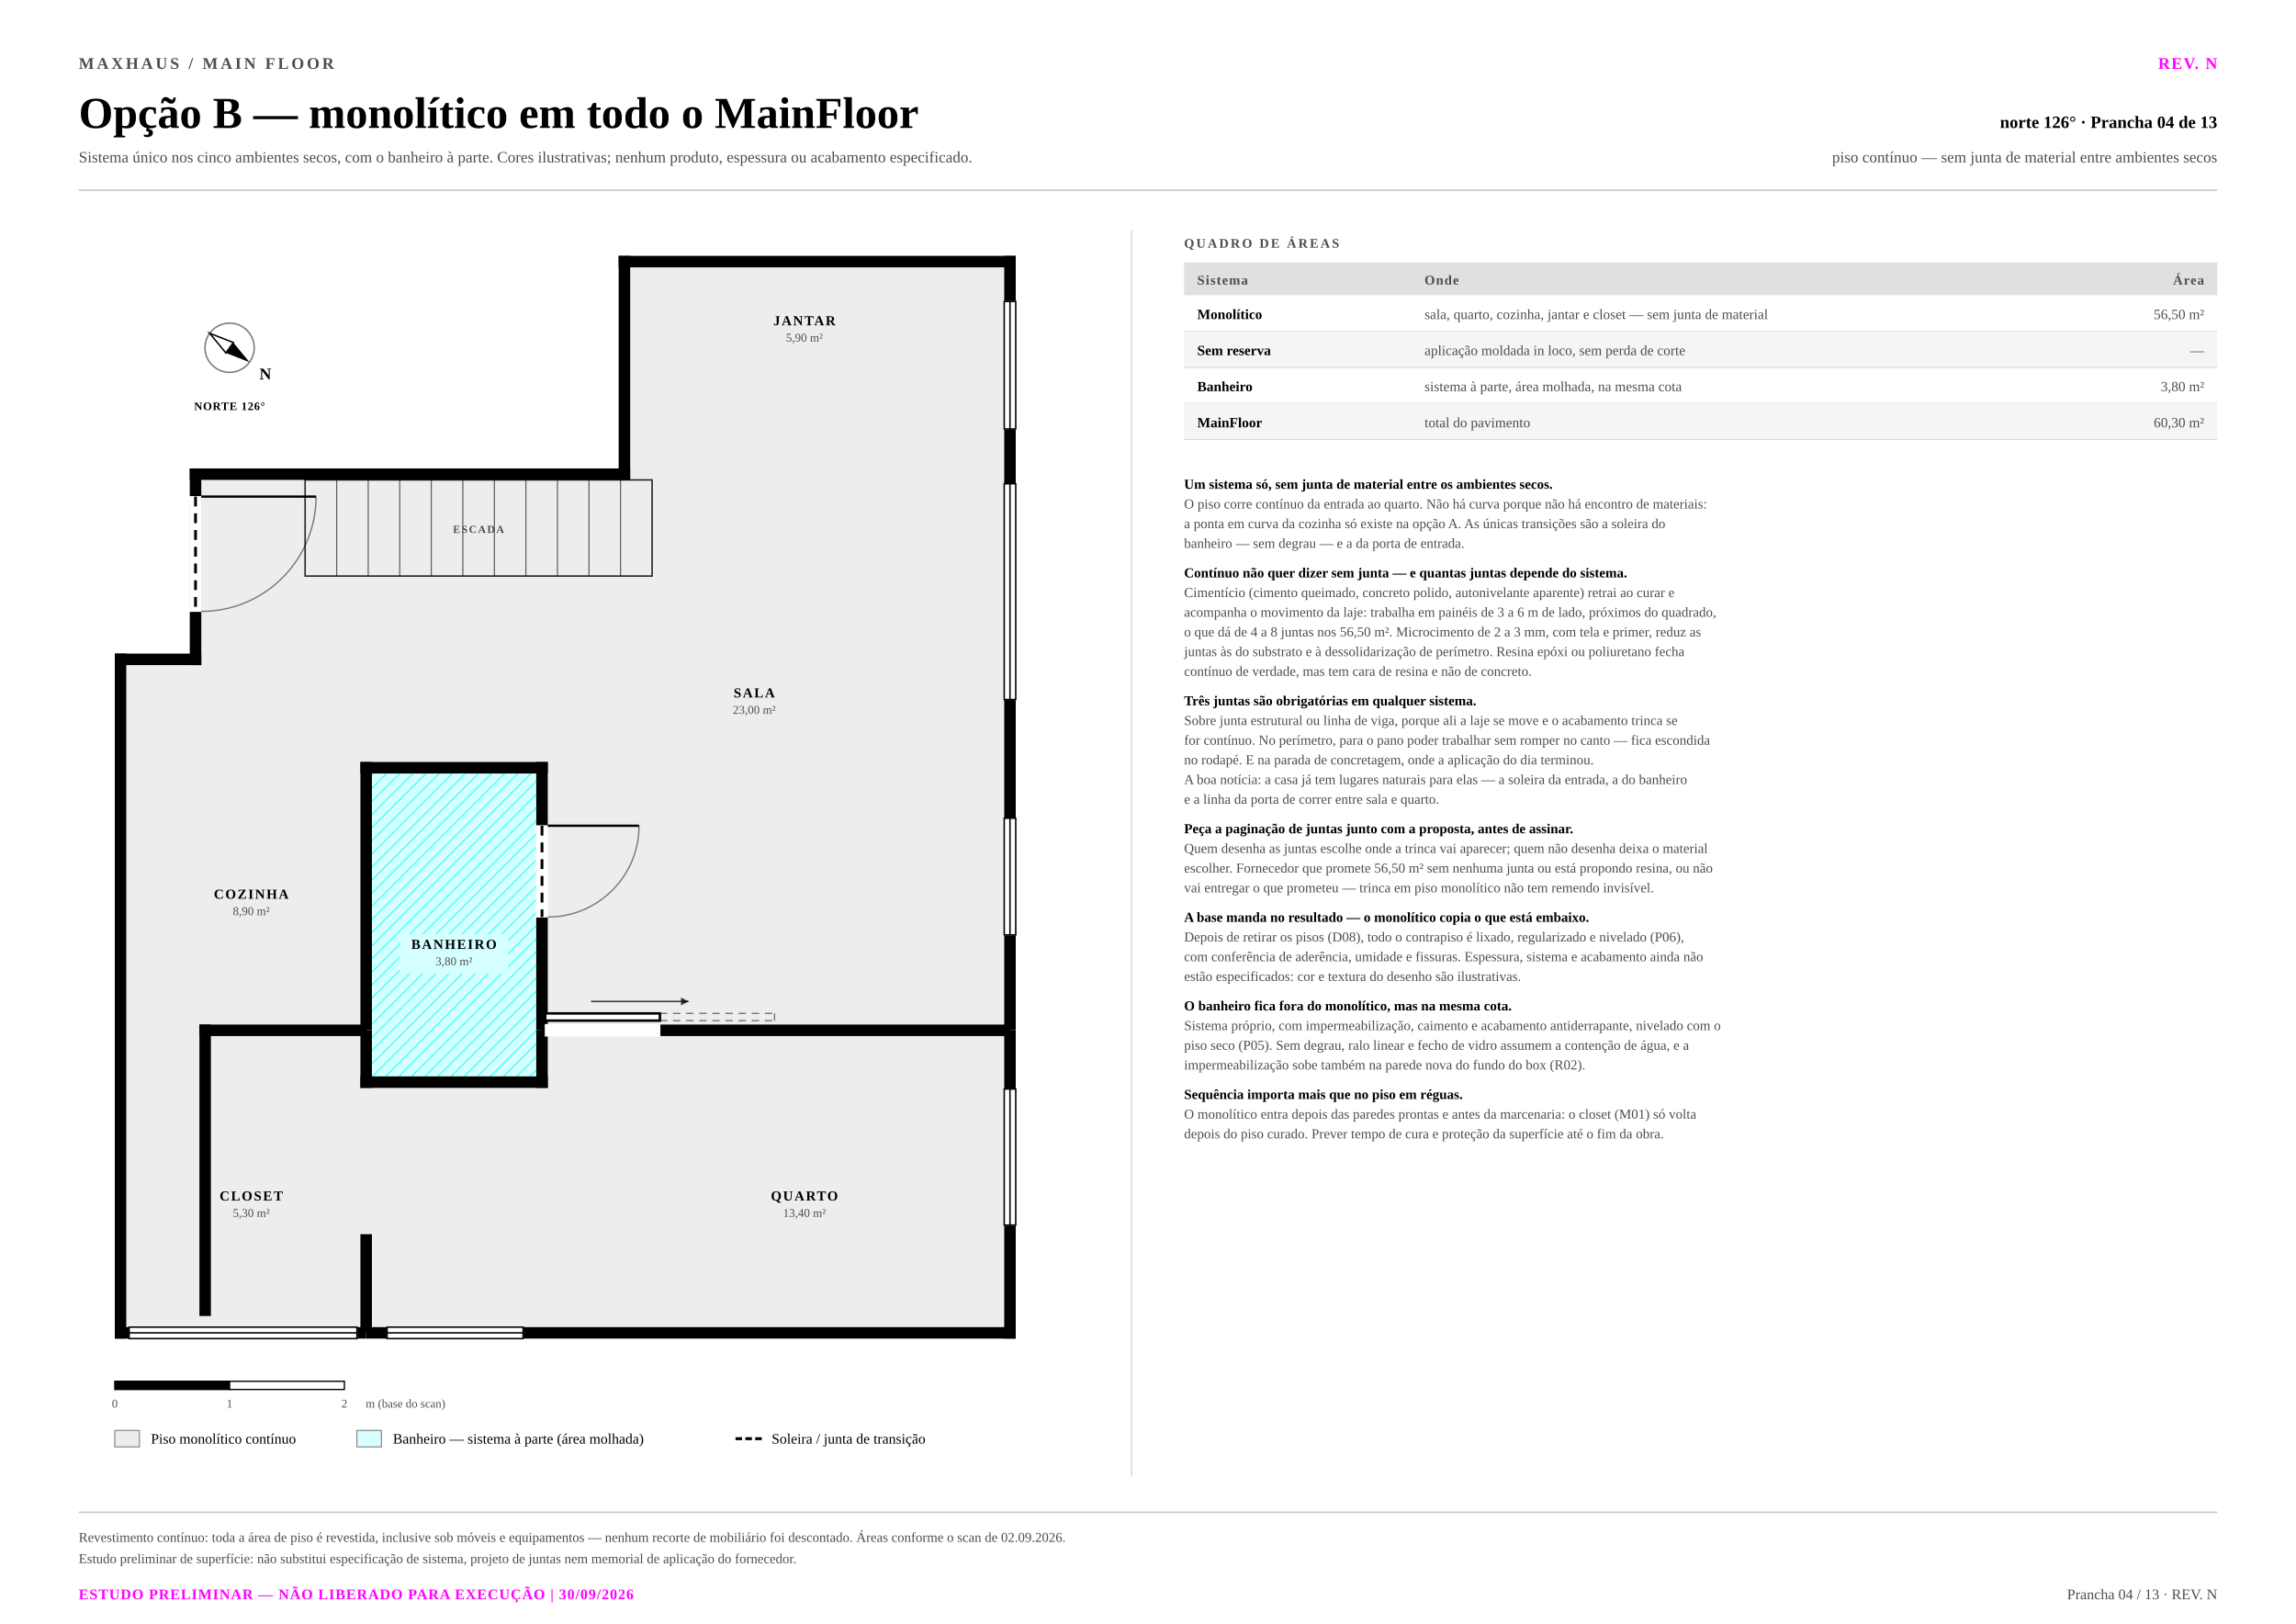
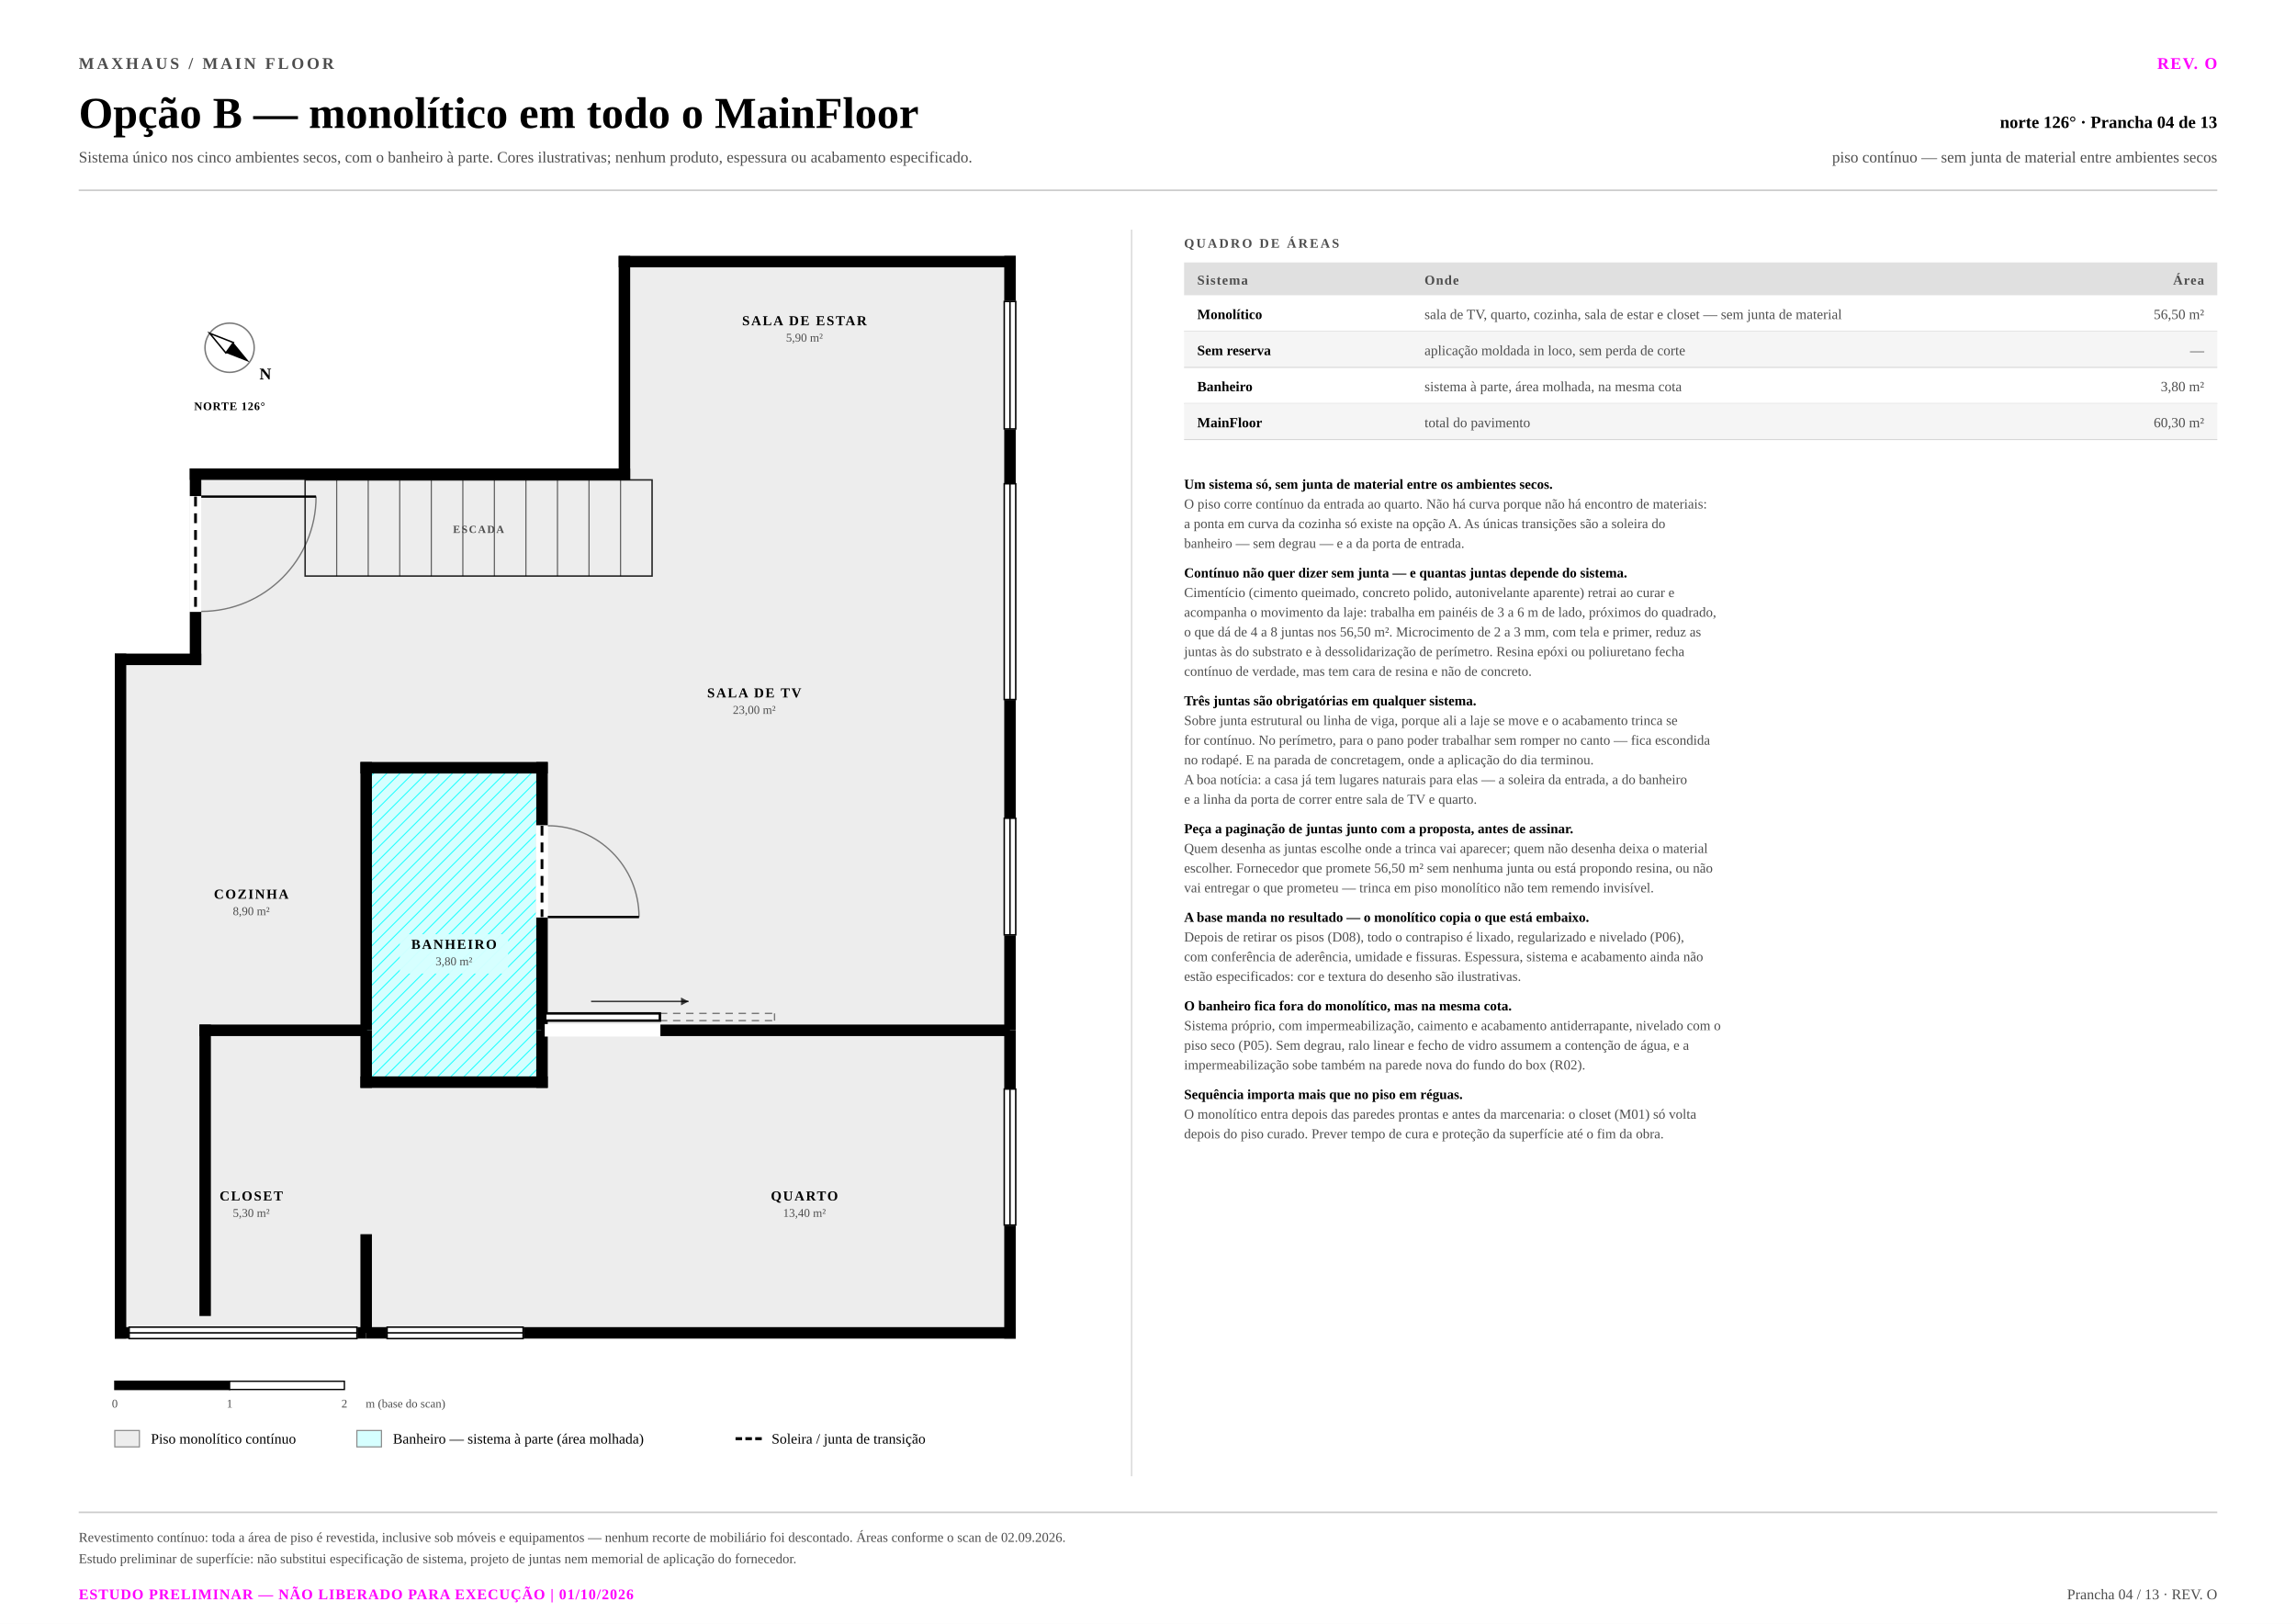
<svg xmlns="http://www.w3.org/2000/svg" viewBox="0 0 1400 990" width="1400" height="990">
  <rect x="0.00" y="0.00" width="1400.00" height="990.00" fill="#ffffff" />
  <text x="48.0" y="42.0" font-family="'Tiempos Text', 'Source Serif 4', Georgia, 'Times New Roman', Times, serif" font-size="10.0" fill="#4d4d4d" font-weight="bold" text-anchor="start" letter-spacing="1.60">MAXHAUS / MAIN FLOOR</text>
  <text x="48.0" y="78.0" font-family="'Tiempos Text', 'Source Serif 4', Georgia, 'Times New Roman', Times, serif" font-size="27.0" fill="#000000" font-weight="bold" text-anchor="start">Opção B — monolítico em todo o MainFloor</text>
  <text x="48.0" y="99.0" font-family="'Tiempos Text', 'Source Serif 4', Georgia, 'Times New Roman', Times, serif" font-size="9.6" fill="#4d4d4d" font-weight="normal" text-anchor="start">Sistema único nos cinco ambientes secos, com o banheiro à parte. Cores ilustrativas; nenhum produto, espessura ou acabamento especificado.</text>
-   <text x="1352.0" y="42.0" font-family="'Tiempos Text', 'Source Serif 4', Georgia, 'Times New Roman', Times, serif" font-size="10.0" fill="#ff00ff" font-weight="bold" text-anchor="end" letter-spacing="0.80">REV. N</text>
+   <text x="1352.0" y="42.0" font-family="'Tiempos Text', 'Source Serif 4', Georgia, 'Times New Roman', Times, serif" font-size="10.0" fill="#ff00ff" font-weight="bold" text-anchor="end" letter-spacing="0.80">REV. O</text>
  <text x="1352.0" y="78.0" font-family="'Tiempos Text', 'Source Serif 4', Georgia, 'Times New Roman', Times, serif" font-size="10.5" fill="#000000" font-weight="bold" text-anchor="end">norte 126°  ·  Prancha 04 de 13</text>
  <text x="1352.0" y="99.0" font-family="'Tiempos Text', 'Source Serif 4', Georgia, 'Times New Roman', Times, serif" font-size="9.6" fill="#4d4d4d" font-weight="normal" text-anchor="end">piso contínuo — sem junta de material entre ambientes secos</text>
  <line x1="48.00" y1="116.00" x2="1352.00" y2="116.00" stroke="#cccccc" stroke-width="1.00" />
  <path d="M380.75 159.56 L615.77 159.56 L615.77 812.64 L73.53 812.64 L73.53 401.94 L119.21 401.94 L119.21 289.10 L380.75 289.10 Z" fill="#ededed" />
  <path d="M223.31 468.01 L330.47 468.01 L330.47 659.80 L223.31 659.80 Z" fill="#d6ffff" />
  <line x1="223.31" y1="476.01" x2="231.31" y2="468.01" stroke="#00ffff" stroke-width="0.60" opacity="0.85" />
  <line x1="223.31" y1="484.01" x2="239.31" y2="468.01" stroke="#00ffff" stroke-width="0.60" opacity="0.85" />
  <line x1="223.31" y1="492.01" x2="247.31" y2="468.01" stroke="#00ffff" stroke-width="0.60" opacity="0.85" />
  <line x1="223.31" y1="500.01" x2="255.31" y2="468.01" stroke="#00ffff" stroke-width="0.60" opacity="0.85" />
  <line x1="223.31" y1="508.01" x2="263.31" y2="468.01" stroke="#00ffff" stroke-width="0.60" opacity="0.85" />
  <line x1="223.31" y1="516.01" x2="271.31" y2="468.01" stroke="#00ffff" stroke-width="0.60" opacity="0.85" />
  <line x1="223.31" y1="524.01" x2="279.31" y2="468.01" stroke="#00ffff" stroke-width="0.60" opacity="0.85" />
  <line x1="223.31" y1="532.01" x2="287.31" y2="468.01" stroke="#00ffff" stroke-width="0.60" opacity="0.85" />
  <line x1="223.31" y1="540.01" x2="295.31" y2="468.01" stroke="#00ffff" stroke-width="0.60" opacity="0.85" />
  <line x1="223.31" y1="548.01" x2="303.31" y2="468.01" stroke="#00ffff" stroke-width="0.60" opacity="0.85" />
  <line x1="223.31" y1="556.01" x2="311.31" y2="468.01" stroke="#00ffff" stroke-width="0.60" opacity="0.85" />
  <line x1="223.31" y1="564.01" x2="319.31" y2="468.01" stroke="#00ffff" stroke-width="0.60" opacity="0.85" />
  <line x1="223.31" y1="572.01" x2="327.31" y2="468.01" stroke="#00ffff" stroke-width="0.60" opacity="0.85" />
  <line x1="223.31" y1="580.01" x2="330.47" y2="472.85" stroke="#00ffff" stroke-width="0.60" opacity="0.85" />
  <line x1="223.31" y1="588.01" x2="330.47" y2="480.85" stroke="#00ffff" stroke-width="0.60" opacity="0.85" />
  <line x1="223.31" y1="596.01" x2="330.47" y2="488.85" stroke="#00ffff" stroke-width="0.60" opacity="0.85" />
  <line x1="223.31" y1="604.01" x2="330.47" y2="496.85" stroke="#00ffff" stroke-width="0.60" opacity="0.85" />
  <line x1="223.31" y1="612.01" x2="330.47" y2="504.85" stroke="#00ffff" stroke-width="0.60" opacity="0.85" />
  <line x1="223.31" y1="620.01" x2="330.47" y2="512.85" stroke="#00ffff" stroke-width="0.60" opacity="0.85" />
  <line x1="223.31" y1="628.01" x2="330.47" y2="520.85" stroke="#00ffff" stroke-width="0.60" opacity="0.85" />
  <line x1="223.31" y1="636.01" x2="330.47" y2="528.85" stroke="#00ffff" stroke-width="0.60" opacity="0.85" />
  <line x1="223.31" y1="644.01" x2="330.47" y2="536.85" stroke="#00ffff" stroke-width="0.60" opacity="0.85" />
  <line x1="223.31" y1="652.01" x2="330.47" y2="544.85" stroke="#00ffff" stroke-width="0.60" opacity="0.85" />
  <line x1="223.52" y1="659.80" x2="330.47" y2="552.85" stroke="#00ffff" stroke-width="0.60" opacity="0.85" />
  <line x1="231.52" y1="659.80" x2="330.47" y2="560.85" stroke="#00ffff" stroke-width="0.60" opacity="0.85" />
  <line x1="239.52" y1="659.80" x2="330.47" y2="568.85" stroke="#00ffff" stroke-width="0.60" opacity="0.85" />
  <line x1="247.52" y1="659.80" x2="330.47" y2="576.85" stroke="#00ffff" stroke-width="0.60" opacity="0.85" />
  <line x1="255.52" y1="659.80" x2="330.47" y2="584.85" stroke="#00ffff" stroke-width="0.60" opacity="0.85" />
  <line x1="263.52" y1="659.80" x2="330.47" y2="592.85" stroke="#00ffff" stroke-width="0.60" opacity="0.85" />
  <line x1="271.52" y1="659.80" x2="330.47" y2="600.85" stroke="#00ffff" stroke-width="0.60" opacity="0.85" />
  <line x1="279.52" y1="659.80" x2="330.47" y2="608.85" stroke="#00ffff" stroke-width="0.60" opacity="0.85" />
  <line x1="287.52" y1="659.80" x2="330.47" y2="616.85" stroke="#00ffff" stroke-width="0.60" opacity="0.85" />
  <line x1="295.52" y1="659.80" x2="330.47" y2="624.85" stroke="#00ffff" stroke-width="0.60" opacity="0.85" />
  <line x1="303.52" y1="659.80" x2="330.47" y2="632.85" stroke="#00ffff" stroke-width="0.60" opacity="0.85" />
  <line x1="311.52" y1="659.80" x2="330.47" y2="640.85" stroke="#00ffff" stroke-width="0.60" opacity="0.85" />
  <line x1="319.52" y1="659.80" x2="330.47" y2="648.85" stroke="#00ffff" stroke-width="0.60" opacity="0.85" />
  <line x1="327.52" y1="659.80" x2="330.47" y2="656.85" stroke="#00ffff" stroke-width="0.60" opacity="0.85" />
  <path d="M223.31 468.01 L330.47 468.01 L330.47 659.80 L223.31 659.80 Z" fill="none" stroke="#000000" stroke-width="1.00" />
  <rect x="377.24" y="156.00" width="242.10" height="6.99" fill="#000000" />
  <rect x="115.72" y="285.59" width="268.53" height="6.99" fill="#000000" />
  <rect x="115.72" y="285.59" width="7.01" height="119.89" fill="#000000" />
  <rect x="70.00" y="398.47" width="52.72" height="7.01" fill="#000000" />
  <rect x="121.60" y="624.63" width="101.66" height="7.01" fill="#000000" />
  <rect x="223.26" y="809.09" width="396.08" height="6.99" fill="#000000" />
  <rect x="219.77" y="628.12" width="7.01" height="35.11" fill="#000000" />
  <rect x="219.77" y="464.56" width="7.01" height="163.56" fill="#000000" />
  <rect x="330.48" y="624.63" width="285.35" height="7.01" fill="#000000" />
  <rect x="326.99" y="464.56" width="7.01" height="163.56" fill="#000000" />
  <rect x="612.34" y="628.12" width="7.01" height="187.95" fill="#000000" />
  <rect x="121.60" y="624.63" width="6.99" height="177.68" fill="#000000" />
  <rect x="70.00" y="809.09" width="153.26" height="6.99" fill="#000000" />
  <rect x="219.77" y="752.43" width="7.01" height="60.16" fill="#000000" />
  <rect x="377.24" y="156.00" width="7.01" height="136.58" fill="#000000" />
  <rect x="326.99" y="628.12" width="7.01" height="35.11" fill="#000000" />
  <rect x="612.34" y="156.00" width="7.01" height="472.12" fill="#000000" />
  <rect x="70.00" y="398.47" width="6.99" height="417.61" fill="#000000" />
  <rect x="219.77" y="464.56" width="114.23" height="7.01" fill="#000000" />
  <rect x="219.77" y="656.23" width="114.23" height="7.01" fill="#000000" />
  <rect x="612.04" y="183.48" width="7.61" height="78.33" fill="#ffffff" />
  <rect x="612.34" y="183.78" width="7.01" height="77.73" fill="none" stroke="#000000" stroke-width="0.90" />
  <line x1="615.84" y1="183.78" x2="615.84" y2="261.51" stroke="#000000" stroke-width="0.90" />
  <rect x="612.04" y="294.63" width="7.61" height="132.14" fill="#ffffff" />
  <rect x="612.34" y="294.93" width="7.01" height="131.54" fill="none" stroke="#000000" stroke-width="0.90" />
  <line x1="615.84" y1="294.93" x2="615.84" y2="426.46" stroke="#000000" stroke-width="0.90" />
  <rect x="612.04" y="498.53" width="7.61" height="71.73" fill="#ffffff" />
  <rect x="612.34" y="498.83" width="7.01" height="71.13" fill="none" stroke="#000000" stroke-width="0.90" />
  <line x1="615.84" y1="498.83" x2="615.84" y2="569.96" stroke="#000000" stroke-width="0.90" />
  <rect x="612.04" y="663.64" width="7.61" height="83.54" fill="#ffffff" />
  <rect x="612.34" y="663.94" width="7.01" height="82.94" fill="none" stroke="#000000" stroke-width="0.90" />
  <line x1="615.84" y1="663.94" x2="615.84" y2="746.88" stroke="#000000" stroke-width="0.90" />
  <rect x="78.44" y="808.79" width="139.50" height="7.59" fill="#ffffff" />
  <rect x="78.74" y="809.09" width="138.90" height="6.99" fill="none" stroke="#000000" stroke-width="0.90" />
  <line x1="78.74" y1="812.58" x2="217.63" y2="812.58" stroke="#000000" stroke-width="0.90" />
  <rect x="235.73" y="808.79" width="83.54" height="7.59" fill="#ffffff" />
  <rect x="236.03" y="809.09" width="82.94" height="6.99" fill="none" stroke="#000000" stroke-width="0.90" />
  <line x1="236.03" y1="812.58" x2="318.97" y2="812.58" stroke="#000000" stroke-width="0.90" />
  <rect x="115.42" y="302.45" width="7.61" height="70.60" fill="#ffffff" />
  <line x1="122.72" y1="302.75" x2="192.72" y2="302.75" stroke="#000000" stroke-width="1.40" />
  <path d="M 192.72 302.75 A 70.00 70.00 0 0 1 122.72 372.75" fill="none" stroke="#000000" stroke-width="0.8" opacity="0.5" />
  <rect x="326.69" y="503.12" width="7.61" height="56.25" fill="#ffffff" />
-   <line x1="333.99" y1="503.42" x2="389.65" y2="503.42" stroke="#000000" stroke-width="1.40" />
-   <path d="M 389.65 503.42 A 55.65 55.65 0 0 1 333.99 559.07" fill="none" stroke="#000000" stroke-width="0.8" opacity="0.5" />
+   <line x1="333.99" y1="559.07" x2="389.65" y2="559.07" stroke="#000000" stroke-width="1.40" />
+   <path d="M 389.65 559.07 A 55.65 55.65 0 0 0 333.99 503.42" fill="none" stroke="#000000" stroke-width="0.8" opacity="0.5" />
  <rect x="332.16" y="624.33" width="70.51" height="7.61" fill="#ffffff" />
  <line x1="402.37" y1="617.83" x2="406.87" y2="617.83" stroke="#000000" stroke-width="0.80" opacity="0.50" />
  <line x1="410.37" y1="617.83" x2="414.87" y2="617.83" stroke="#000000" stroke-width="0.80" opacity="0.50" />
  <line x1="418.37" y1="617.83" x2="422.87" y2="617.83" stroke="#000000" stroke-width="0.80" opacity="0.50" />
  <line x1="426.37" y1="617.83" x2="430.87" y2="617.83" stroke="#000000" stroke-width="0.80" opacity="0.50" />
  <line x1="434.37" y1="617.83" x2="438.87" y2="617.83" stroke="#000000" stroke-width="0.80" opacity="0.50" />
  <line x1="442.37" y1="617.83" x2="446.87" y2="617.83" stroke="#000000" stroke-width="0.80" opacity="0.50" />
  <line x1="450.37" y1="617.83" x2="454.87" y2="617.83" stroke="#000000" stroke-width="0.80" opacity="0.50" />
  <line x1="458.37" y1="617.83" x2="462.87" y2="617.83" stroke="#000000" stroke-width="0.80" opacity="0.50" />
  <line x1="466.37" y1="617.83" x2="470.87" y2="617.83" stroke="#000000" stroke-width="0.80" opacity="0.50" />
  <line x1="402.37" y1="622.23" x2="406.87" y2="622.23" stroke="#000000" stroke-width="0.80" opacity="0.50" />
  <line x1="410.37" y1="622.23" x2="414.87" y2="622.23" stroke="#000000" stroke-width="0.80" opacity="0.50" />
  <line x1="418.37" y1="622.23" x2="422.87" y2="622.23" stroke="#000000" stroke-width="0.80" opacity="0.50" />
  <line x1="426.37" y1="622.23" x2="430.87" y2="622.23" stroke="#000000" stroke-width="0.80" opacity="0.50" />
  <line x1="434.37" y1="622.23" x2="438.87" y2="622.23" stroke="#000000" stroke-width="0.80" opacity="0.50" />
  <line x1="442.37" y1="622.23" x2="446.87" y2="622.23" stroke="#000000" stroke-width="0.80" opacity="0.50" />
  <line x1="450.37" y1="622.23" x2="454.87" y2="622.23" stroke="#000000" stroke-width="0.80" opacity="0.50" />
  <line x1="458.37" y1="622.23" x2="462.87" y2="622.23" stroke="#000000" stroke-width="0.80" opacity="0.50" />
  <line x1="466.37" y1="622.23" x2="470.87" y2="622.23" stroke="#000000" stroke-width="0.80" opacity="0.50" />
  <line x1="402.37" y1="617.83" x2="402.37" y2="622.23" stroke="#000000" stroke-width="0.80" opacity="0.50" />
  <line x1="472.28" y1="617.83" x2="472.28" y2="622.23" stroke="#000000" stroke-width="0.80" opacity="0.50" />
  <rect x="332.46" y="617.83" width="69.91" height="4.40" fill="#ffffff" stroke="#000000" stroke-width="1.50" />
  <line x1="360.42" y1="610.53" x2="419.85" y2="610.53" stroke="#000000" stroke-width="0.90" opacity="0.75" />
  <path d="M 419.85 610.53 L 415.25 608.13 L 415.25 612.93 Z" fill="#000000" opacity="0.75" />
  <rect x="186.05" y="292.58" width="211.56" height="58.61" fill="none" stroke="#000000" stroke-width="0.90" opacity="0.85" />
  <line x1="205.29" y1="292.58" x2="205.29" y2="351.19" stroke="#000000" stroke-width="0.70" opacity="0.60" />
  <line x1="224.52" y1="292.58" x2="224.52" y2="351.19" stroke="#000000" stroke-width="0.70" opacity="0.60" />
  <line x1="243.75" y1="292.58" x2="243.75" y2="351.19" stroke="#000000" stroke-width="0.70" opacity="0.60" />
  <line x1="262.99" y1="292.58" x2="262.99" y2="351.19" stroke="#000000" stroke-width="0.70" opacity="0.60" />
  <line x1="282.22" y1="292.58" x2="282.22" y2="351.19" stroke="#000000" stroke-width="0.70" opacity="0.60" />
  <line x1="301.45" y1="292.58" x2="301.45" y2="351.19" stroke="#000000" stroke-width="0.70" opacity="0.60" />
  <line x1="320.68" y1="292.58" x2="320.68" y2="351.19" stroke="#000000" stroke-width="0.70" opacity="0.60" />
  <line x1="339.92" y1="292.58" x2="339.92" y2="351.19" stroke="#000000" stroke-width="0.70" opacity="0.60" />
  <line x1="359.15" y1="292.58" x2="359.15" y2="351.19" stroke="#000000" stroke-width="0.70" opacity="0.60" />
  <line x1="378.38" y1="292.58" x2="378.38" y2="351.19" stroke="#000000" stroke-width="0.70" opacity="0.60" />
  <text x="291.8" y="324.9" font-family="'Tiempos Text', 'Source Serif 4', Georgia, 'Times New Roman', Times, serif" font-size="6.6" fill="#4d4d4d" font-weight="bold" text-anchor="middle" letter-spacing="0.80">ESCADA</text>
  <circle cx="140.00" cy="212.00" r="15.00" fill="none" stroke="#4d4d4d" stroke-width="0.90" opacity="0.75" />
  <path d="M 152.14 220.82 L 137.71 215.16 L 142.29 208.84 Z" fill="#000000" />
  <path d="M 127.86 203.18 L 137.71 215.16 L 142.29 208.84 Z" fill="#ffffff" stroke="#000000" stroke-width="0.9" />
  <text x="161.8" y="231.3" font-family="'Tiempos Text', 'Source Serif 4', Georgia, 'Times New Roman', Times, serif" font-size="10.0" fill="#000000" font-weight="bold" text-anchor="middle" letter-spacing="0.60">N</text>
  <text x="140.0" y="250.0" font-family="'Tiempos Text', 'Source Serif 4', Georgia, 'Times New Roman', Times, serif" font-size="7.0" fill="#000000" font-weight="bold" text-anchor="middle" letter-spacing="0.40">NORTE 126°</text>
  <path d="M330.49 503.42 L330.49 559.07" fill="none" stroke="#ffffff" stroke-width="3.40" opacity="0.90" />
  <line x1="330.49" y1="503.42" x2="330.49" y2="509.42" stroke="#000000" stroke-width="1.70" stroke-linecap="butt" />
  <line x1="330.49" y1="513.62" x2="330.49" y2="519.62" stroke="#000000" stroke-width="1.70" stroke-linecap="butt" />
  <line x1="330.49" y1="523.82" x2="330.49" y2="529.82" stroke="#000000" stroke-width="1.70" stroke-linecap="butt" />
  <line x1="330.49" y1="534.02" x2="330.49" y2="540.02" stroke="#000000" stroke-width="1.70" stroke-linecap="butt" />
  <line x1="330.49" y1="544.22" x2="330.49" y2="550.22" stroke="#000000" stroke-width="1.70" stroke-linecap="butt" />
  <line x1="330.49" y1="554.42" x2="330.49" y2="559.07" stroke="#000000" stroke-width="1.70" stroke-linecap="butt" />
  <path d="M119.22 302.75 L119.22 372.75" fill="none" stroke="#ffffff" stroke-width="3.40" opacity="0.90" />
  <line x1="119.22" y1="302.75" x2="119.22" y2="308.75" stroke="#000000" stroke-width="1.70" stroke-linecap="butt" />
  <line x1="119.22" y1="312.95" x2="119.22" y2="318.95" stroke="#000000" stroke-width="1.70" stroke-linecap="butt" />
  <line x1="119.22" y1="323.15" x2="119.22" y2="329.15" stroke="#000000" stroke-width="1.70" stroke-linecap="butt" />
  <line x1="119.22" y1="333.35" x2="119.22" y2="339.35" stroke="#000000" stroke-width="1.70" stroke-linecap="butt" />
  <line x1="119.22" y1="343.55" x2="119.22" y2="349.55" stroke="#000000" stroke-width="1.70" stroke-linecap="butt" />
  <line x1="119.22" y1="353.75" x2="119.22" y2="359.75" stroke="#000000" stroke-width="1.70" stroke-linecap="butt" />
  <line x1="119.22" y1="363.95" x2="119.22" y2="369.95" stroke="#000000" stroke-width="1.70" stroke-linecap="butt" />
  <rect x="243.81" y="569.54" width="66.00" height="24.00" fill="#d6ffff" opacity="0.95" />
-   <text x="490.5" y="198.3" font-family="'Tiempos Text', 'Source Serif 4', Georgia, 'Times New Roman', Times, serif" font-size="8.4" fill="#000000" font-weight="bold" text-anchor="middle" letter-spacing="0.90">JANTAR</text>
+   <text x="490.5" y="198.3" font-family="'Tiempos Text', 'Source Serif 4', Georgia, 'Times New Roman', Times, serif" font-size="8.4" fill="#000000" font-weight="bold" text-anchor="middle" letter-spacing="0.90">SALA DE ESTAR</text>
  <text x="490.5" y="208.3" font-family="'Tiempos Text', 'Source Serif 4', Georgia, 'Times New Roman', Times, serif" font-size="7.3" fill="#4d4d4d" font-weight="normal" text-anchor="middle">5,90 m²</text>
-   <text x="459.9" y="425.2" font-family="'Tiempos Text', 'Source Serif 4', Georgia, 'Times New Roman', Times, serif" font-size="8.4" fill="#000000" font-weight="bold" text-anchor="middle" letter-spacing="0.90">SALA</text>
+   <text x="459.9" y="425.2" font-family="'Tiempos Text', 'Source Serif 4', Georgia, 'Times New Roman', Times, serif" font-size="8.4" fill="#000000" font-weight="bold" text-anchor="middle" letter-spacing="0.90">SALA DE TV</text>
  <text x="459.9" y="435.2" font-family="'Tiempos Text', 'Source Serif 4', Georgia, 'Times New Roman', Times, serif" font-size="7.3" fill="#4d4d4d" font-weight="normal" text-anchor="middle">23,00 m²</text>
  <text x="153.2" y="547.9" font-family="'Tiempos Text', 'Source Serif 4', Georgia, 'Times New Roman', Times, serif" font-size="8.4" fill="#000000" font-weight="bold" text-anchor="middle" letter-spacing="0.90">COZINHA</text>
  <text x="153.2" y="557.9" font-family="'Tiempos Text', 'Source Serif 4', Georgia, 'Times New Roman', Times, serif" font-size="7.3" fill="#4d4d4d" font-weight="normal" text-anchor="middle">8,90 m²</text>
  <text x="153.2" y="731.9" font-family="'Tiempos Text', 'Source Serif 4', Georgia, 'Times New Roman', Times, serif" font-size="8.4" fill="#000000" font-weight="bold" text-anchor="middle" letter-spacing="0.90">CLOSET</text>
  <text x="153.2" y="741.9" font-family="'Tiempos Text', 'Source Serif 4', Georgia, 'Times New Roman', Times, serif" font-size="7.3" fill="#4d4d4d" font-weight="normal" text-anchor="middle">5,30 m²</text>
  <text x="490.5" y="731.9" font-family="'Tiempos Text', 'Source Serif 4', Georgia, 'Times New Roman', Times, serif" font-size="8.4" fill="#000000" font-weight="bold" text-anchor="middle" letter-spacing="0.90">QUARTO</text>
  <text x="490.5" y="741.9" font-family="'Tiempos Text', 'Source Serif 4', Georgia, 'Times New Roman', Times, serif" font-size="7.3" fill="#4d4d4d" font-weight="normal" text-anchor="middle">13,40 m²</text>
  <text x="276.8" y="578.5" font-family="'Tiempos Text', 'Source Serif 4', Georgia, 'Times New Roman', Times, serif" font-size="8.4" fill="#000000" font-weight="bold" text-anchor="middle" letter-spacing="0.90">BANHEIRO</text>
  <text x="276.8" y="588.5" font-family="'Tiempos Text', 'Source Serif 4', Georgia, 'Times New Roman', Times, serif" font-size="7.3" fill="#4d4d4d" font-weight="normal" text-anchor="middle">3,80 m²</text>
  <rect x="70.00" y="842.10" width="70.00" height="5.00" fill="#000000" stroke="#000000" stroke-width="0.80" />
  <rect x="140.00" y="842.10" width="70.00" height="5.00" fill="#ffffff" stroke="#000000" stroke-width="0.80" />
  <text x="70.0" y="858.1" font-family="'Tiempos Text', 'Source Serif 4', Georgia, 'Times New Roman', Times, serif" font-size="7.2" fill="#4d4d4d" font-weight="normal" text-anchor="middle">0</text>
  <text x="140.0" y="858.1" font-family="'Tiempos Text', 'Source Serif 4', Georgia, 'Times New Roman', Times, serif" font-size="7.2" fill="#4d4d4d" font-weight="normal" text-anchor="middle">1</text>
  <text x="210.0" y="858.1" font-family="'Tiempos Text', 'Source Serif 4', Georgia, 'Times New Roman', Times, serif" font-size="7.2" fill="#4d4d4d" font-weight="normal" text-anchor="middle">2</text>
  <text x="223.0" y="858.1" font-family="'Tiempos Text', 'Source Serif 4', Georgia, 'Times New Roman', Times, serif" font-size="7.2" fill="#4d4d4d" font-weight="normal" text-anchor="start">m   (base do scan)</text>
  <rect x="70.00" y="872.10" width="15.00" height="10.00" fill="#ededed" stroke="#8c8c8c" stroke-width="0.70" />
  <text x="92.0" y="880.1" font-family="'Tiempos Text', 'Source Serif 4', Georgia, 'Times New Roman', Times, serif" font-size="8.8" fill="#000000" font-weight="normal" text-anchor="start">Piso monolítico contínuo</text>
  <rect x="217.60" y="872.10" width="15.00" height="10.00" fill="#d6ffff" stroke="#8c8c8c" stroke-width="0.70" />
  <text x="239.6" y="880.1" font-family="'Tiempos Text', 'Source Serif 4', Georgia, 'Times New Roman', Times, serif" font-size="8.8" fill="#000000" font-weight="normal" text-anchor="start">Banheiro — sistema à parte (área molhada)</text>
  <line x1="448.50" y1="877.10" x2="452.50" y2="877.10" stroke="#000000" stroke-width="1.80" stroke-linecap="butt" />
  <line x1="454.50" y1="877.10" x2="458.50" y2="877.10" stroke="#000000" stroke-width="1.80" stroke-linecap="butt" />
  <line x1="460.50" y1="877.10" x2="464.50" y2="877.10" stroke="#000000" stroke-width="1.80" stroke-linecap="butt" />
  <text x="470.5" y="880.1" font-family="'Tiempos Text', 'Source Serif 4', Georgia, 'Times New Roman', Times, serif" font-size="8.8" fill="#000000" font-weight="normal" text-anchor="start">Soleira / junta de transição</text>
  <line x1="690.00" y1="140.00" x2="690.00" y2="900.00" stroke="#cccccc" stroke-width="0.80" opacity="0.80" />
  <text x="722.0" y="151.0" font-family="'Tiempos Text', 'Source Serif 4', Georgia, 'Times New Roman', Times, serif" font-size="8.0" fill="#4d4d4d" font-weight="bold" text-anchor="start" letter-spacing="1.20">QUADRO DE ÁREAS</text>
  <rect x="722.00" y="160.00" width="630.00" height="20.00" fill="#e0e0e0" />
  <text x="730.0" y="173.5" font-family="'Tiempos Text', 'Source Serif 4', Georgia, 'Times New Roman', Times, serif" font-size="8.2" fill="#4d4d4d" font-weight="bold" text-anchor="start" letter-spacing="0.60">Sistema</text>
  <text x="868.6" y="173.5" font-family="'Tiempos Text', 'Source Serif 4', Georgia, 'Times New Roman', Times, serif" font-size="8.2" fill="#4d4d4d" font-weight="bold" text-anchor="start" letter-spacing="0.60">Onde</text>
  <text x="1344.0" y="173.5" font-family="'Tiempos Text', 'Source Serif 4', Georgia, 'Times New Roman', Times, serif" font-size="8.2" fill="#4d4d4d" font-weight="bold" text-anchor="end" letter-spacing="0.60">Área</text>
  <text x="730.0" y="194.5" font-family="'Tiempos Text', 'Source Serif 4', Georgia, 'Times New Roman', Times, serif" font-size="8.6" fill="#000000" font-weight="bold" text-anchor="start">Monolítico</text>
-   <text x="868.6" y="194.5" font-family="'Tiempos Text', 'Source Serif 4', Georgia, 'Times New Roman', Times, serif" font-size="8.6" fill="#4d4d4d" font-weight="normal" text-anchor="start">sala, quarto, cozinha, jantar e closet — sem junta de material</text>
+   <text x="868.6" y="194.5" font-family="'Tiempos Text', 'Source Serif 4', Georgia, 'Times New Roman', Times, serif" font-size="8.6" fill="#4d4d4d" font-weight="normal" text-anchor="start">sala de TV, quarto, cozinha, sala de estar e closet — sem junta de material</text>
  <text x="1344.0" y="194.5" font-family="'Tiempos Text', 'Source Serif 4', Georgia, 'Times New Roman', Times, serif" font-size="8.6" fill="#4d4d4d" font-weight="normal" text-anchor="end">56,50 m²</text>
  <line x1="722.00" y1="202.00" x2="1352.00" y2="202.00" stroke="#cccccc" stroke-width="0.60" opacity="0.80" />
  <rect x="722.00" y="202.00" width="630.00" height="22.00" fill="#f5f5f5" />
  <text x="730.0" y="216.5" font-family="'Tiempos Text', 'Source Serif 4', Georgia, 'Times New Roman', Times, serif" font-size="8.6" fill="#000000" font-weight="bold" text-anchor="start">Sem reserva</text>
  <text x="868.6" y="216.5" font-family="'Tiempos Text', 'Source Serif 4', Georgia, 'Times New Roman', Times, serif" font-size="8.6" fill="#4d4d4d" font-weight="normal" text-anchor="start">aplicação moldada in loco, sem perda de corte</text>
  <text x="1344.0" y="216.5" font-family="'Tiempos Text', 'Source Serif 4', Georgia, 'Times New Roman', Times, serif" font-size="8.6" fill="#4d4d4d" font-weight="normal" text-anchor="end">—</text>
  <line x1="722.00" y1="224.00" x2="1352.00" y2="224.00" stroke="#cccccc" stroke-width="0.60" opacity="0.80" />
  <text x="730.0" y="238.5" font-family="'Tiempos Text', 'Source Serif 4', Georgia, 'Times New Roman', Times, serif" font-size="8.6" fill="#000000" font-weight="bold" text-anchor="start">Banheiro</text>
  <text x="868.6" y="238.5" font-family="'Tiempos Text', 'Source Serif 4', Georgia, 'Times New Roman', Times, serif" font-size="8.6" fill="#4d4d4d" font-weight="normal" text-anchor="start">sistema à parte, área molhada, na mesma cota</text>
  <text x="1344.0" y="238.5" font-family="'Tiempos Text', 'Source Serif 4', Georgia, 'Times New Roman', Times, serif" font-size="8.6" fill="#4d4d4d" font-weight="normal" text-anchor="end">3,80 m²</text>
  <line x1="722.00" y1="246.00" x2="1352.00" y2="246.00" stroke="#cccccc" stroke-width="0.60" opacity="0.80" />
  <rect x="722.00" y="246.00" width="630.00" height="22.00" fill="#f5f5f5" />
  <text x="730.0" y="260.5" font-family="'Tiempos Text', 'Source Serif 4', Georgia, 'Times New Roman', Times, serif" font-size="8.6" fill="#000000" font-weight="bold" text-anchor="start">MainFloor</text>
  <text x="868.6" y="260.5" font-family="'Tiempos Text', 'Source Serif 4', Georgia, 'Times New Roman', Times, serif" font-size="8.6" fill="#4d4d4d" font-weight="normal" text-anchor="start">total do pavimento</text>
  <text x="1344.0" y="260.5" font-family="'Tiempos Text', 'Source Serif 4', Georgia, 'Times New Roman', Times, serif" font-size="8.6" fill="#4d4d4d" font-weight="normal" text-anchor="end">60,30 m²</text>
  <line x1="722.00" y1="268.00" x2="1352.00" y2="268.00" stroke="#cccccc" stroke-width="0.60" opacity="0.80" />
  <text x="722.0" y="298.0" font-family="'Tiempos Text', 'Source Serif 4', Georgia, 'Times New Roman', Times, serif" font-size="8.4" fill="#000000" font-weight="bold" text-anchor="start">Um sistema só, sem junta de material entre os ambientes secos.</text>
  <text x="722.0" y="310.0" font-family="'Tiempos Text', 'Source Serif 4', Georgia, 'Times New Roman', Times, serif" font-size="8.4" fill="#4d4d4d" font-weight="normal" text-anchor="start">O piso corre contínuo da entrada ao quarto. Não há curva porque não há encontro de materiais:</text>
  <text x="722.0" y="322.0" font-family="'Tiempos Text', 'Source Serif 4', Georgia, 'Times New Roman', Times, serif" font-size="8.4" fill="#4d4d4d" font-weight="normal" text-anchor="start">a ponta em curva da cozinha só existe na opção A. As únicas transições são a soleira do</text>
  <text x="722.0" y="334.0" font-family="'Tiempos Text', 'Source Serif 4', Georgia, 'Times New Roman', Times, serif" font-size="8.4" fill="#4d4d4d" font-weight="normal" text-anchor="start">banheiro — sem degrau — e a da porta de entrada.</text>
  <text x="722.0" y="352.0" font-family="'Tiempos Text', 'Source Serif 4', Georgia, 'Times New Roman', Times, serif" font-size="8.4" fill="#000000" font-weight="bold" text-anchor="start">Contínuo não quer dizer sem junta — e quantas juntas depende do sistema.</text>
  <text x="722.0" y="364.0" font-family="'Tiempos Text', 'Source Serif 4', Georgia, 'Times New Roman', Times, serif" font-size="8.4" fill="#4d4d4d" font-weight="normal" text-anchor="start">Cimentício (cimento queimado, concreto polido, autonivelante aparente) retrai ao curar e</text>
  <text x="722.0" y="376.0" font-family="'Tiempos Text', 'Source Serif 4', Georgia, 'Times New Roman', Times, serif" font-size="8.4" fill="#4d4d4d" font-weight="normal" text-anchor="start">acompanha o movimento da laje: trabalha em painéis de 3 a 6 m de lado, próximos do quadrado,</text>
  <text x="722.0" y="388.0" font-family="'Tiempos Text', 'Source Serif 4', Georgia, 'Times New Roman', Times, serif" font-size="8.4" fill="#4d4d4d" font-weight="normal" text-anchor="start">o que dá de 4 a 8 juntas nos 56,50 m². Microcimento de 2 a 3 mm, com tela e primer, reduz as</text>
  <text x="722.0" y="400.0" font-family="'Tiempos Text', 'Source Serif 4', Georgia, 'Times New Roman', Times, serif" font-size="8.4" fill="#4d4d4d" font-weight="normal" text-anchor="start">juntas às do substrato e à dessolidarização de perímetro. Resina epóxi ou poliuretano fecha</text>
  <text x="722.0" y="412.0" font-family="'Tiempos Text', 'Source Serif 4', Georgia, 'Times New Roman', Times, serif" font-size="8.4" fill="#4d4d4d" font-weight="normal" text-anchor="start">contínuo de verdade, mas tem cara de resina e não de concreto.</text>
  <text x="722.0" y="430.0" font-family="'Tiempos Text', 'Source Serif 4', Georgia, 'Times New Roman', Times, serif" font-size="8.4" fill="#000000" font-weight="bold" text-anchor="start">Três juntas são obrigatórias em qualquer sistema.</text>
  <text x="722.0" y="442.0" font-family="'Tiempos Text', 'Source Serif 4', Georgia, 'Times New Roman', Times, serif" font-size="8.4" fill="#4d4d4d" font-weight="normal" text-anchor="start">Sobre junta estrutural ou linha de viga, porque ali a laje se move e o acabamento trinca se</text>
  <text x="722.0" y="454.0" font-family="'Tiempos Text', 'Source Serif 4', Georgia, 'Times New Roman', Times, serif" font-size="8.4" fill="#4d4d4d" font-weight="normal" text-anchor="start">for contínuo. No perímetro, para o pano poder trabalhar sem romper no canto — fica escondida</text>
  <text x="722.0" y="466.0" font-family="'Tiempos Text', 'Source Serif 4', Georgia, 'Times New Roman', Times, serif" font-size="8.4" fill="#4d4d4d" font-weight="normal" text-anchor="start">no rodapé. E na parada de concretagem, onde a aplicação do dia terminou.</text>
  <text x="722.0" y="478.0" font-family="'Tiempos Text', 'Source Serif 4', Georgia, 'Times New Roman', Times, serif" font-size="8.4" fill="#4d4d4d" font-weight="normal" text-anchor="start">A boa notícia: a casa já tem lugares naturais para elas — a soleira da entrada, a do banheiro</text>
-   <text x="722.0" y="490.0" font-family="'Tiempos Text', 'Source Serif 4', Georgia, 'Times New Roman', Times, serif" font-size="8.4" fill="#4d4d4d" font-weight="normal" text-anchor="start">e a linha da porta de correr entre sala e quarto.</text>
+   <text x="722.0" y="490.0" font-family="'Tiempos Text', 'Source Serif 4', Georgia, 'Times New Roman', Times, serif" font-size="8.4" fill="#4d4d4d" font-weight="normal" text-anchor="start">e a linha da porta de correr entre sala de TV e quarto.</text>
  <text x="722.0" y="508.0" font-family="'Tiempos Text', 'Source Serif 4', Georgia, 'Times New Roman', Times, serif" font-size="8.4" fill="#000000" font-weight="bold" text-anchor="start">Peça a paginação de juntas junto com a proposta, antes de assinar.</text>
  <text x="722.0" y="520.0" font-family="'Tiempos Text', 'Source Serif 4', Georgia, 'Times New Roman', Times, serif" font-size="8.4" fill="#4d4d4d" font-weight="normal" text-anchor="start">Quem desenha as juntas escolhe onde a trinca vai aparecer; quem não desenha deixa o material</text>
  <text x="722.0" y="532.0" font-family="'Tiempos Text', 'Source Serif 4', Georgia, 'Times New Roman', Times, serif" font-size="8.4" fill="#4d4d4d" font-weight="normal" text-anchor="start">escolher. Fornecedor que promete 56,50 m² sem nenhuma junta ou está propondo resina, ou não</text>
  <text x="722.0" y="544.0" font-family="'Tiempos Text', 'Source Serif 4', Georgia, 'Times New Roman', Times, serif" font-size="8.4" fill="#4d4d4d" font-weight="normal" text-anchor="start">vai entregar o que prometeu — trinca em piso monolítico não tem remendo invisível.</text>
  <text x="722.0" y="562.0" font-family="'Tiempos Text', 'Source Serif 4', Georgia, 'Times New Roman', Times, serif" font-size="8.4" fill="#000000" font-weight="bold" text-anchor="start">A base manda no resultado — o monolítico copia o que está embaixo.</text>
  <text x="722.0" y="574.0" font-family="'Tiempos Text', 'Source Serif 4', Georgia, 'Times New Roman', Times, serif" font-size="8.4" fill="#4d4d4d" font-weight="normal" text-anchor="start">Depois de retirar os pisos (D08), todo o contrapiso é lixado, regularizado e nivelado (P06),</text>
  <text x="722.0" y="586.0" font-family="'Tiempos Text', 'Source Serif 4', Georgia, 'Times New Roman', Times, serif" font-size="8.4" fill="#4d4d4d" font-weight="normal" text-anchor="start">com conferência de aderência, umidade e fissuras. Espessura, sistema e acabamento ainda não</text>
  <text x="722.0" y="598.0" font-family="'Tiempos Text', 'Source Serif 4', Georgia, 'Times New Roman', Times, serif" font-size="8.4" fill="#4d4d4d" font-weight="normal" text-anchor="start">estão especificados: cor e textura do desenho são ilustrativas.</text>
  <text x="722.0" y="616.0" font-family="'Tiempos Text', 'Source Serif 4', Georgia, 'Times New Roman', Times, serif" font-size="8.4" fill="#000000" font-weight="bold" text-anchor="start">O banheiro fica fora do monolítico, mas na mesma cota.</text>
  <text x="722.0" y="628.0" font-family="'Tiempos Text', 'Source Serif 4', Georgia, 'Times New Roman', Times, serif" font-size="8.4" fill="#4d4d4d" font-weight="normal" text-anchor="start">Sistema próprio, com impermeabilização, caimento e acabamento antiderrapante, nivelado com o</text>
  <text x="722.0" y="640.0" font-family="'Tiempos Text', 'Source Serif 4', Georgia, 'Times New Roman', Times, serif" font-size="8.4" fill="#4d4d4d" font-weight="normal" text-anchor="start">piso seco (P05). Sem degrau, ralo linear e fecho de vidro assumem a contenção de água, e a</text>
  <text x="722.0" y="652.0" font-family="'Tiempos Text', 'Source Serif 4', Georgia, 'Times New Roman', Times, serif" font-size="8.4" fill="#4d4d4d" font-weight="normal" text-anchor="start">impermeabilização sobe também na parede nova do fundo do box (R02).</text>
  <text x="722.0" y="670.0" font-family="'Tiempos Text', 'Source Serif 4', Georgia, 'Times New Roman', Times, serif" font-size="8.4" fill="#000000" font-weight="bold" text-anchor="start">Sequência importa mais que no piso em réguas.</text>
  <text x="722.0" y="682.0" font-family="'Tiempos Text', 'Source Serif 4', Georgia, 'Times New Roman', Times, serif" font-size="8.4" fill="#4d4d4d" font-weight="normal" text-anchor="start">O monolítico entra depois das paredes prontas e antes da marcenaria: o closet (M01) só volta</text>
  <text x="722.0" y="694.0" font-family="'Tiempos Text', 'Source Serif 4', Georgia, 'Times New Roman', Times, serif" font-size="8.4" fill="#4d4d4d" font-weight="normal" text-anchor="start">depois do piso curado. Prever tempo de cura e proteção da superfície até o fim da obra.</text>
  <line x1="48.00" y1="922.00" x2="1352.00" y2="922.00" stroke="#cccccc" stroke-width="1.00" />
  <text x="48.0" y="940.0" font-family="'Tiempos Text', 'Source Serif 4', Georgia, 'Times New Roman', Times, serif" font-size="8.3" fill="#4d4d4d" font-weight="normal" text-anchor="start">Revestimento contínuo: toda a área de piso é revestida, inclusive sob móveis e equipamentos — nenhum recorte de mobiliário foi descontado. Áreas conforme o scan de 02.09.2026.</text>
  <text x="48.0" y="953.0" font-family="'Tiempos Text', 'Source Serif 4', Georgia, 'Times New Roman', Times, serif" font-size="8.3" fill="#4d4d4d" font-weight="normal" text-anchor="start">Estudo preliminar de superfície: não substitui especificação de sistema, projeto de juntas nem memorial de aplicação do fornecedor.</text>
-   <text x="48.0" y="975.0" font-family="'Tiempos Text', 'Source Serif 4', Georgia, 'Times New Roman', Times, serif" font-size="9.0" fill="#ff00ff" font-weight="bold" text-anchor="start" letter-spacing="0.50">ESTUDO PRELIMINAR — NÃO LIBERADO PARA EXECUÇÃO   |   30/09/2026</text>
-   <text x="1352.0" y="975.0" font-family="'Tiempos Text', 'Source Serif 4', Georgia, 'Times New Roman', Times, serif" font-size="9.0" fill="#4d4d4d" font-weight="normal" text-anchor="end">Prancha 04 / 13   ·   REV. N</text>
+   <text x="48.0" y="975.0" font-family="'Tiempos Text', 'Source Serif 4', Georgia, 'Times New Roman', Times, serif" font-size="9.0" fill="#ff00ff" font-weight="bold" text-anchor="start" letter-spacing="0.50">ESTUDO PRELIMINAR — NÃO LIBERADO PARA EXECUÇÃO   |   01/10/2026</text>
+   <text x="1352.0" y="975.0" font-family="'Tiempos Text', 'Source Serif 4', Georgia, 'Times New Roman', Times, serif" font-size="9.0" fill="#4d4d4d" font-weight="normal" text-anchor="end">Prancha 04 / 13   ·   REV. O</text>
</svg>
